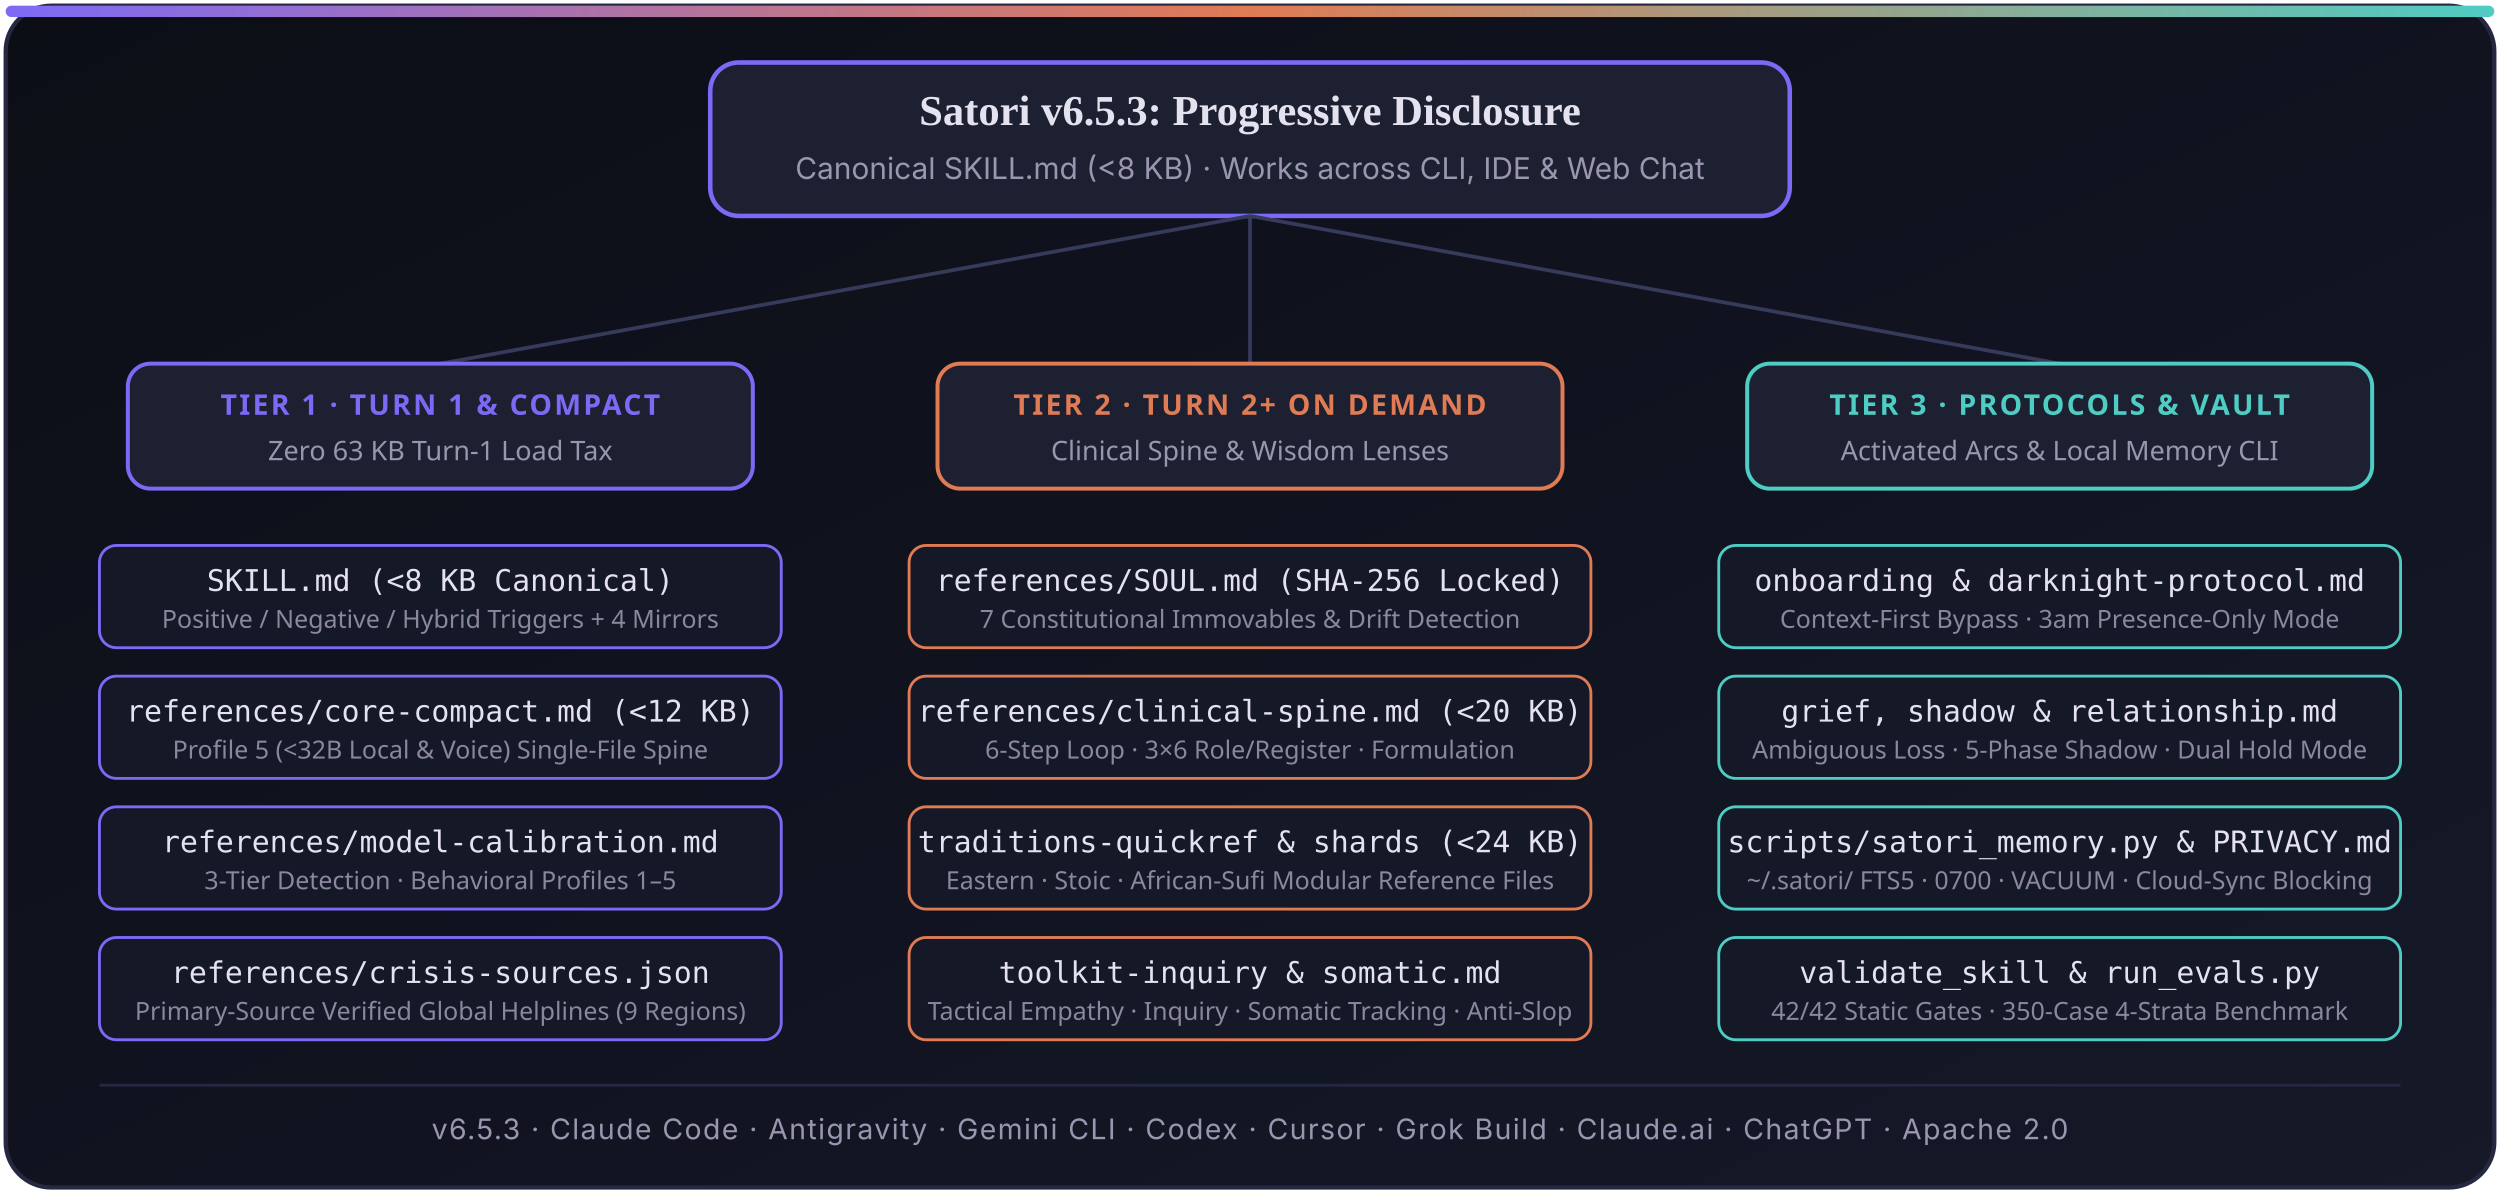
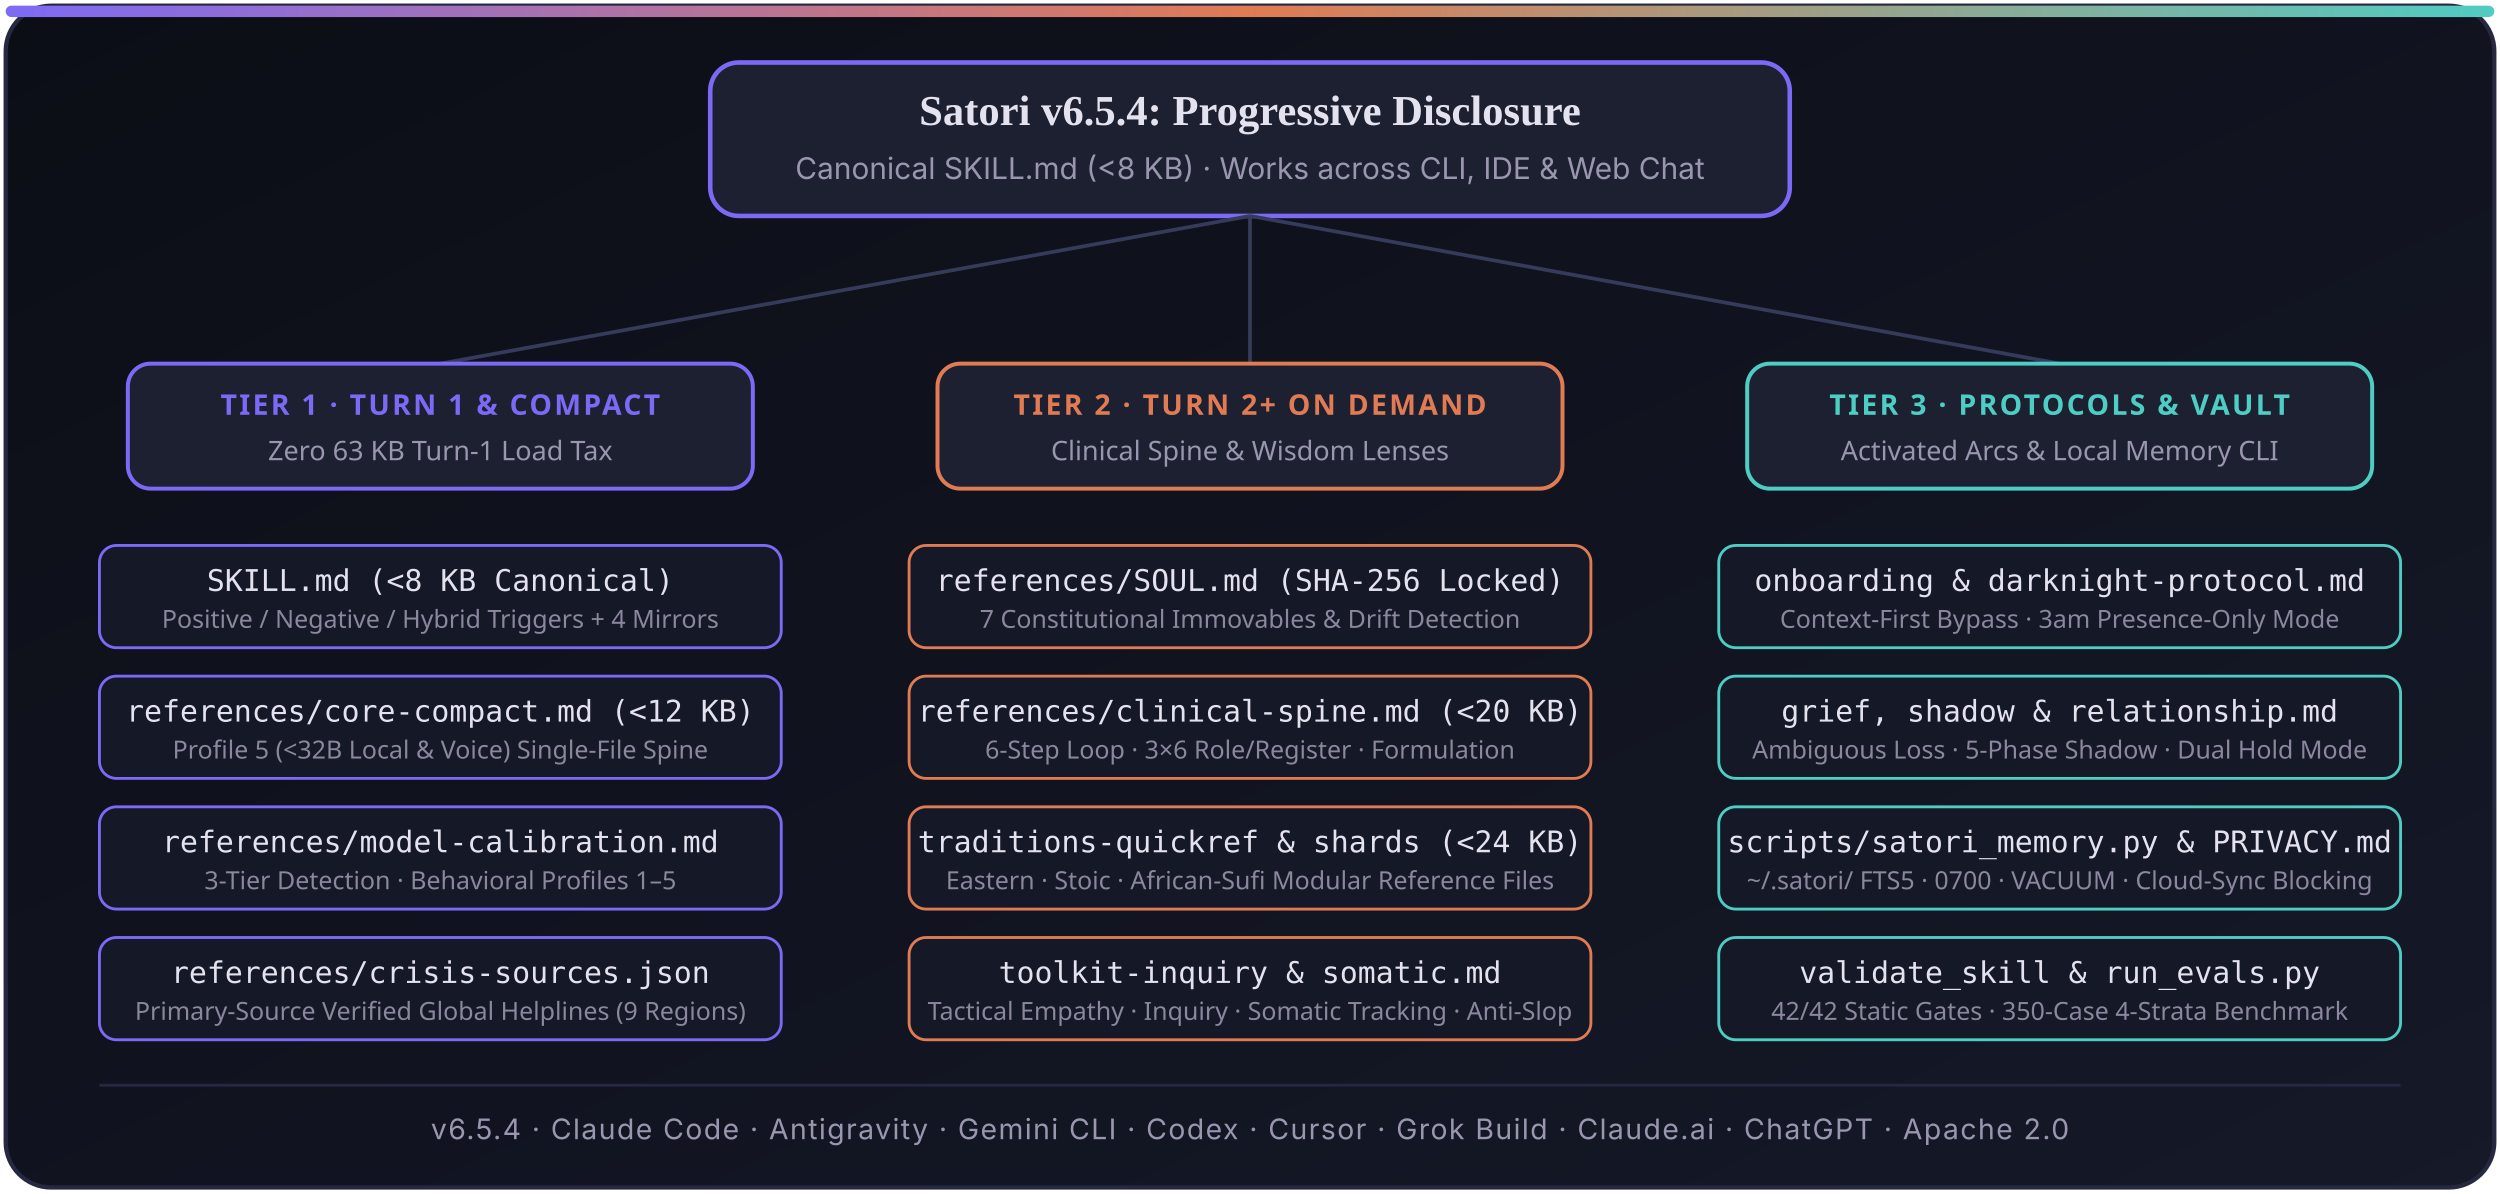
- <svg xmlns="http://www.w3.org/2000/svg" viewBox="0 0 880 420" width="880" height="420" role="img" aria-label="Satori v6.5.3 Progressive Disclosure and Modular Architecture">
+ <svg xmlns="http://www.w3.org/2000/svg" viewBox="0 0 880 420" width="880" height="420" role="img" aria-label="Satori v6.5.4 Progressive Disclosure and Modular Architecture">
  <defs>
    <linearGradient id="bgGrad" x1="0" y1="0" x2="1" y2="1">
      <stop offset="0%" stop-color="#0c0e16" />
      <stop offset="100%" stop-color="#151928" />
    </linearGradient>
    <linearGradient id="accentGrad" x1="0" y1="0" x2="1" y2="0">
      <stop offset="0%" stop-color="#7c6af7" />
      <stop offset="50%" stop-color="#e07b54" />
      <stop offset="100%" stop-color="#4ecdc4" />
    </linearGradient>
  </defs>
  <rect x="2" y="2" width="876" height="416" rx="16" fill="url(#bgGrad)" stroke="#252840" stroke-width="1.5" />
  <rect x="2" y="2" width="876" height="4" rx="2" fill="url(#accentGrad)" />
  <rect x="250" y="22" width="380" height="54" rx="10" fill="#1c2030" stroke="#7c6af7" stroke-width="1.6" />
-   <text x="440" y="44" text-anchor="middle" font-family="Georgia, 'Times New Roman', serif" font-size="15" font-weight="bold" fill="#e4e2ef">Satori v6.5.3: Progressive Disclosure</text>
+   <text x="440" y="44" text-anchor="middle" font-family="Georgia, 'Times New Roman', serif" font-size="15" font-weight="bold" fill="#e4e2ef">Satori v6.5.4: Progressive Disclosure</text>
  <text x="440" y="63" text-anchor="middle" font-family="system-ui, -apple-system, sans-serif" font-size="10.5" fill="#9a96b0">Canonical SKILL.md (&lt;8 KB) · Works across CLI, IDE &amp; Web Chat</text>
  <line x1="440" y1="76" x2="155" y2="128" stroke="#363b5c" stroke-width="1.3" />
  <line x1="440" y1="76" x2="440" y2="128" stroke="#363b5c" stroke-width="1.3" />
  <line x1="440" y1="76" x2="725" y2="128" stroke="#363b5c" stroke-width="1.3" />
  <rect x="45" y="128" width="220" height="44" rx="8" fill="#1c2030" stroke="#7c6af7" stroke-width="1.4" />
  <text x="155" y="146" text-anchor="middle" font-family="system-ui, sans-serif" font-size="10" font-weight="bold" fill="#7c6af7" letter-spacing="0.08em">TIER 1 · TURN 1 &amp; COMPACT</text>
  <text x="155" y="162" text-anchor="middle" font-family="system-ui, sans-serif" font-size="9.5" fill="#9a96b0">Zero 63 KB Turn-1 Load Tax</text>
  <rect x="330" y="128" width="220" height="44" rx="8" fill="#1c2030" stroke="#e07b54" stroke-width="1.4" />
  <text x="440" y="146" text-anchor="middle" font-family="system-ui, sans-serif" font-size="10" font-weight="bold" fill="#e07b54" letter-spacing="0.08em">TIER 2 · TURN 2+ ON DEMAND</text>
  <text x="440" y="162" text-anchor="middle" font-family="system-ui, sans-serif" font-size="9.5" fill="#9a96b0">Clinical Spine &amp; Wisdom Lenses</text>
  <rect x="615" y="128" width="220" height="44" rx="8" fill="#1c2030" stroke="#4ecdc4" stroke-width="1.4" />
  <text x="725" y="146" text-anchor="middle" font-family="system-ui, sans-serif" font-size="10" font-weight="bold" fill="#4ecdc4" letter-spacing="0.08em">TIER 3 · PROTOCOLS &amp; VAULT</text>
  <text x="725" y="162" text-anchor="middle" font-family="system-ui, sans-serif" font-size="9.5" fill="#9a96b0">Activated Arcs &amp; Local Memory CLI</text>
  <rect x="35" y="192" width="240" height="36" rx="6" fill="#151826" stroke="#7c6af7" stroke-width="1" />
  <text x="155" y="208" text-anchor="middle" font-family="monospace" font-size="10.5" fill="#e4e2ef">SKILL.md (&lt;8 KB Canonical)</text>
  <text x="155" y="221" text-anchor="middle" font-family="system-ui, sans-serif" font-size="8.8" fill="#8b879f">Positive / Negative / Hybrid Triggers + 4 Mirrors</text>
  <rect x="35" y="238" width="240" height="36" rx="6" fill="#151826" stroke="#7c6af7" stroke-width="1" />
  <text x="155" y="254" text-anchor="middle" font-family="monospace" font-size="10.5" fill="#e4e2ef">references/core-compact.md (&lt;12 KB)</text>
  <text x="155" y="267" text-anchor="middle" font-family="system-ui, sans-serif" font-size="8.8" fill="#8b879f">Profile 5 (&lt;32B Local &amp; Voice) Single-File Spine</text>
  <rect x="35" y="284" width="240" height="36" rx="6" fill="#151826" stroke="#7c6af7" stroke-width="1" />
  <text x="155" y="300" text-anchor="middle" font-family="monospace" font-size="10.5" fill="#e4e2ef">references/model-calibration.md</text>
  <text x="155" y="313" text-anchor="middle" font-family="system-ui, sans-serif" font-size="8.8" fill="#8b879f">3-Tier Detection · Behavioral Profiles 1–5</text>
  <rect x="35" y="330" width="240" height="36" rx="6" fill="#151826" stroke="#7c6af7" stroke-width="1" />
  <text x="155" y="346" text-anchor="middle" font-family="monospace" font-size="10.5" fill="#e4e2ef">references/crisis-sources.json</text>
  <text x="155" y="359" text-anchor="middle" font-family="system-ui, sans-serif" font-size="8.8" fill="#8b879f">Primary-Source Verified Global Helplines (9 Regions)</text>
  <rect x="320" y="192" width="240" height="36" rx="6" fill="#151826" stroke="#e07b54" stroke-width="1" />
  <text x="440" y="208" text-anchor="middle" font-family="monospace" font-size="10.5" fill="#e4e2ef">references/SOUL.md (SHA-256 Locked)</text>
  <text x="440" y="221" text-anchor="middle" font-family="system-ui, sans-serif" font-size="8.8" fill="#8b879f">7 Constitutional Immovables &amp; Drift Detection</text>
  <rect x="320" y="238" width="240" height="36" rx="6" fill="#151826" stroke="#e07b54" stroke-width="1" />
  <text x="440" y="254" text-anchor="middle" font-family="monospace" font-size="10.5" fill="#e4e2ef">references/clinical-spine.md (&lt;20 KB)</text>
  <text x="440" y="267" text-anchor="middle" font-family="system-ui, sans-serif" font-size="8.8" fill="#8b879f">6-Step Loop · 3×6 Role/Register · Formulation</text>
  <rect x="320" y="284" width="240" height="36" rx="6" fill="#151826" stroke="#e07b54" stroke-width="1" />
  <text x="440" y="300" text-anchor="middle" font-family="monospace" font-size="10.5" fill="#e4e2ef">traditions-quickref &amp; shards (&lt;24 KB)</text>
  <text x="440" y="313" text-anchor="middle" font-family="system-ui, sans-serif" font-size="8.8" fill="#8b879f">Eastern · Stoic · African-Sufi Modular Reference Files</text>
  <rect x="320" y="330" width="240" height="36" rx="6" fill="#151826" stroke="#e07b54" stroke-width="1" />
  <text x="440" y="346" text-anchor="middle" font-family="monospace" font-size="10.5" fill="#e4e2ef">toolkit-inquiry &amp; somatic.md</text>
  <text x="440" y="359" text-anchor="middle" font-family="system-ui, sans-serif" font-size="8.8" fill="#8b879f">Tactical Empathy · Inquiry · Somatic Tracking · Anti-Slop</text>
  <rect x="605" y="192" width="240" height="36" rx="6" fill="#151826" stroke="#4ecdc4" stroke-width="1" />
  <text x="725" y="208" text-anchor="middle" font-family="monospace" font-size="10.5" fill="#e4e2ef">onboarding &amp; darknight-protocol.md</text>
  <text x="725" y="221" text-anchor="middle" font-family="system-ui, sans-serif" font-size="8.8" fill="#8b879f">Context-First Bypass · 3am Presence-Only Mode</text>
  <rect x="605" y="238" width="240" height="36" rx="6" fill="#151826" stroke="#4ecdc4" stroke-width="1" />
  <text x="725" y="254" text-anchor="middle" font-family="monospace" font-size="10.5" fill="#e4e2ef">grief, shadow &amp; relationship.md</text>
  <text x="725" y="267" text-anchor="middle" font-family="system-ui, sans-serif" font-size="8.8" fill="#8b879f">Ambiguous Loss · 5-Phase Shadow · Dual Hold Mode</text>
  <rect x="605" y="284" width="240" height="36" rx="6" fill="#151826" stroke="#4ecdc4" stroke-width="1" />
  <text x="725" y="300" text-anchor="middle" font-family="monospace" font-size="10.5" fill="#e4e2ef">scripts/satori_memory.py &amp; PRIVACY.md</text>
  <text x="725" y="313" text-anchor="middle" font-family="system-ui, sans-serif" font-size="8.8" fill="#8b879f">~/.satori/ FTS5 · 0700 · VACUUM · Cloud-Sync Blocking</text>
  <rect x="605" y="330" width="240" height="36" rx="6" fill="#151826" stroke="#4ecdc4" stroke-width="1" />
  <text x="725" y="346" text-anchor="middle" font-family="monospace" font-size="10.5" fill="#e4e2ef">validate_skill &amp; run_evals.py</text>
  <text x="725" y="359" text-anchor="middle" font-family="system-ui, sans-serif" font-size="8.8" fill="#8b879f">42/42 Static Gates · 350-Case 4-Strata Benchmark</text>
  <line x1="35" y1="382" x2="845" y2="382" stroke="#252840" stroke-width="1" />
  <text x="440" y="401" text-anchor="middle" font-family="system-ui, -apple-system, sans-serif" font-size="10" fill="#9a96b0" letter-spacing="0.05em">
-     v6.5.3 · Claude Code · Antigravity · Gemini CLI · Codex · Cursor · Grok Build · Claude.ai · ChatGPT · Apache 2.0
+     v6.5.4 · Claude Code · Antigravity · Gemini CLI · Codex · Cursor · Grok Build · Claude.ai · ChatGPT · Apache 2.0
  </text>
</svg>
